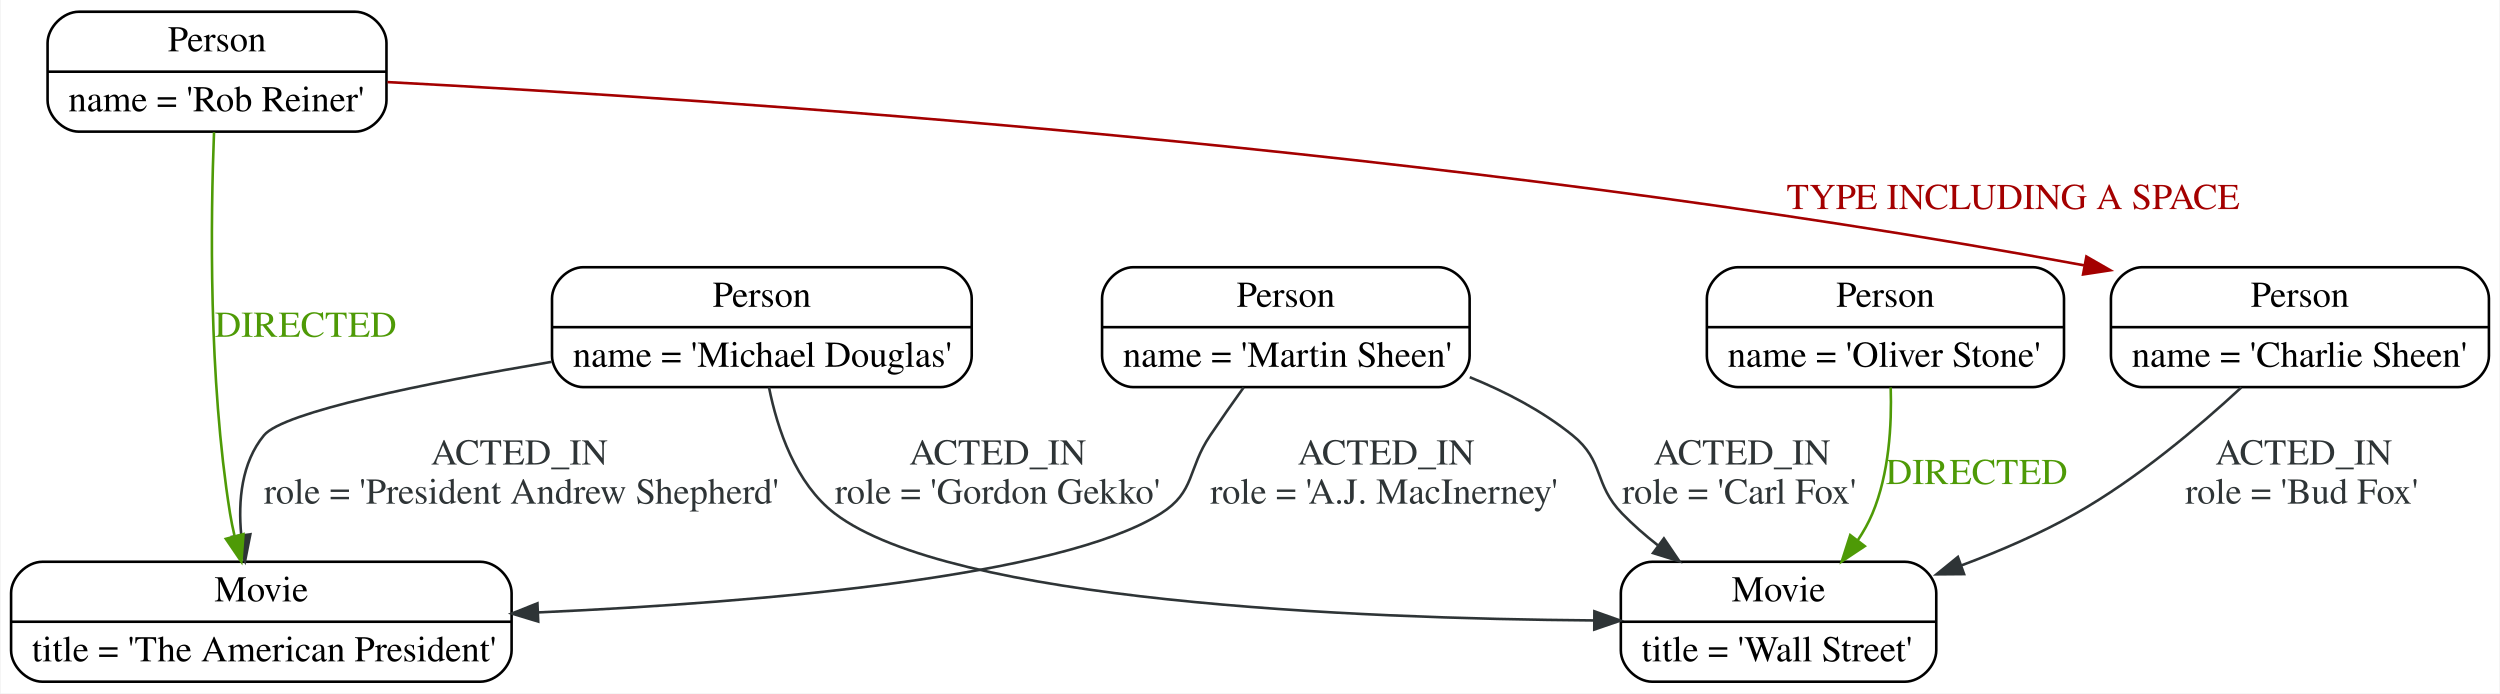
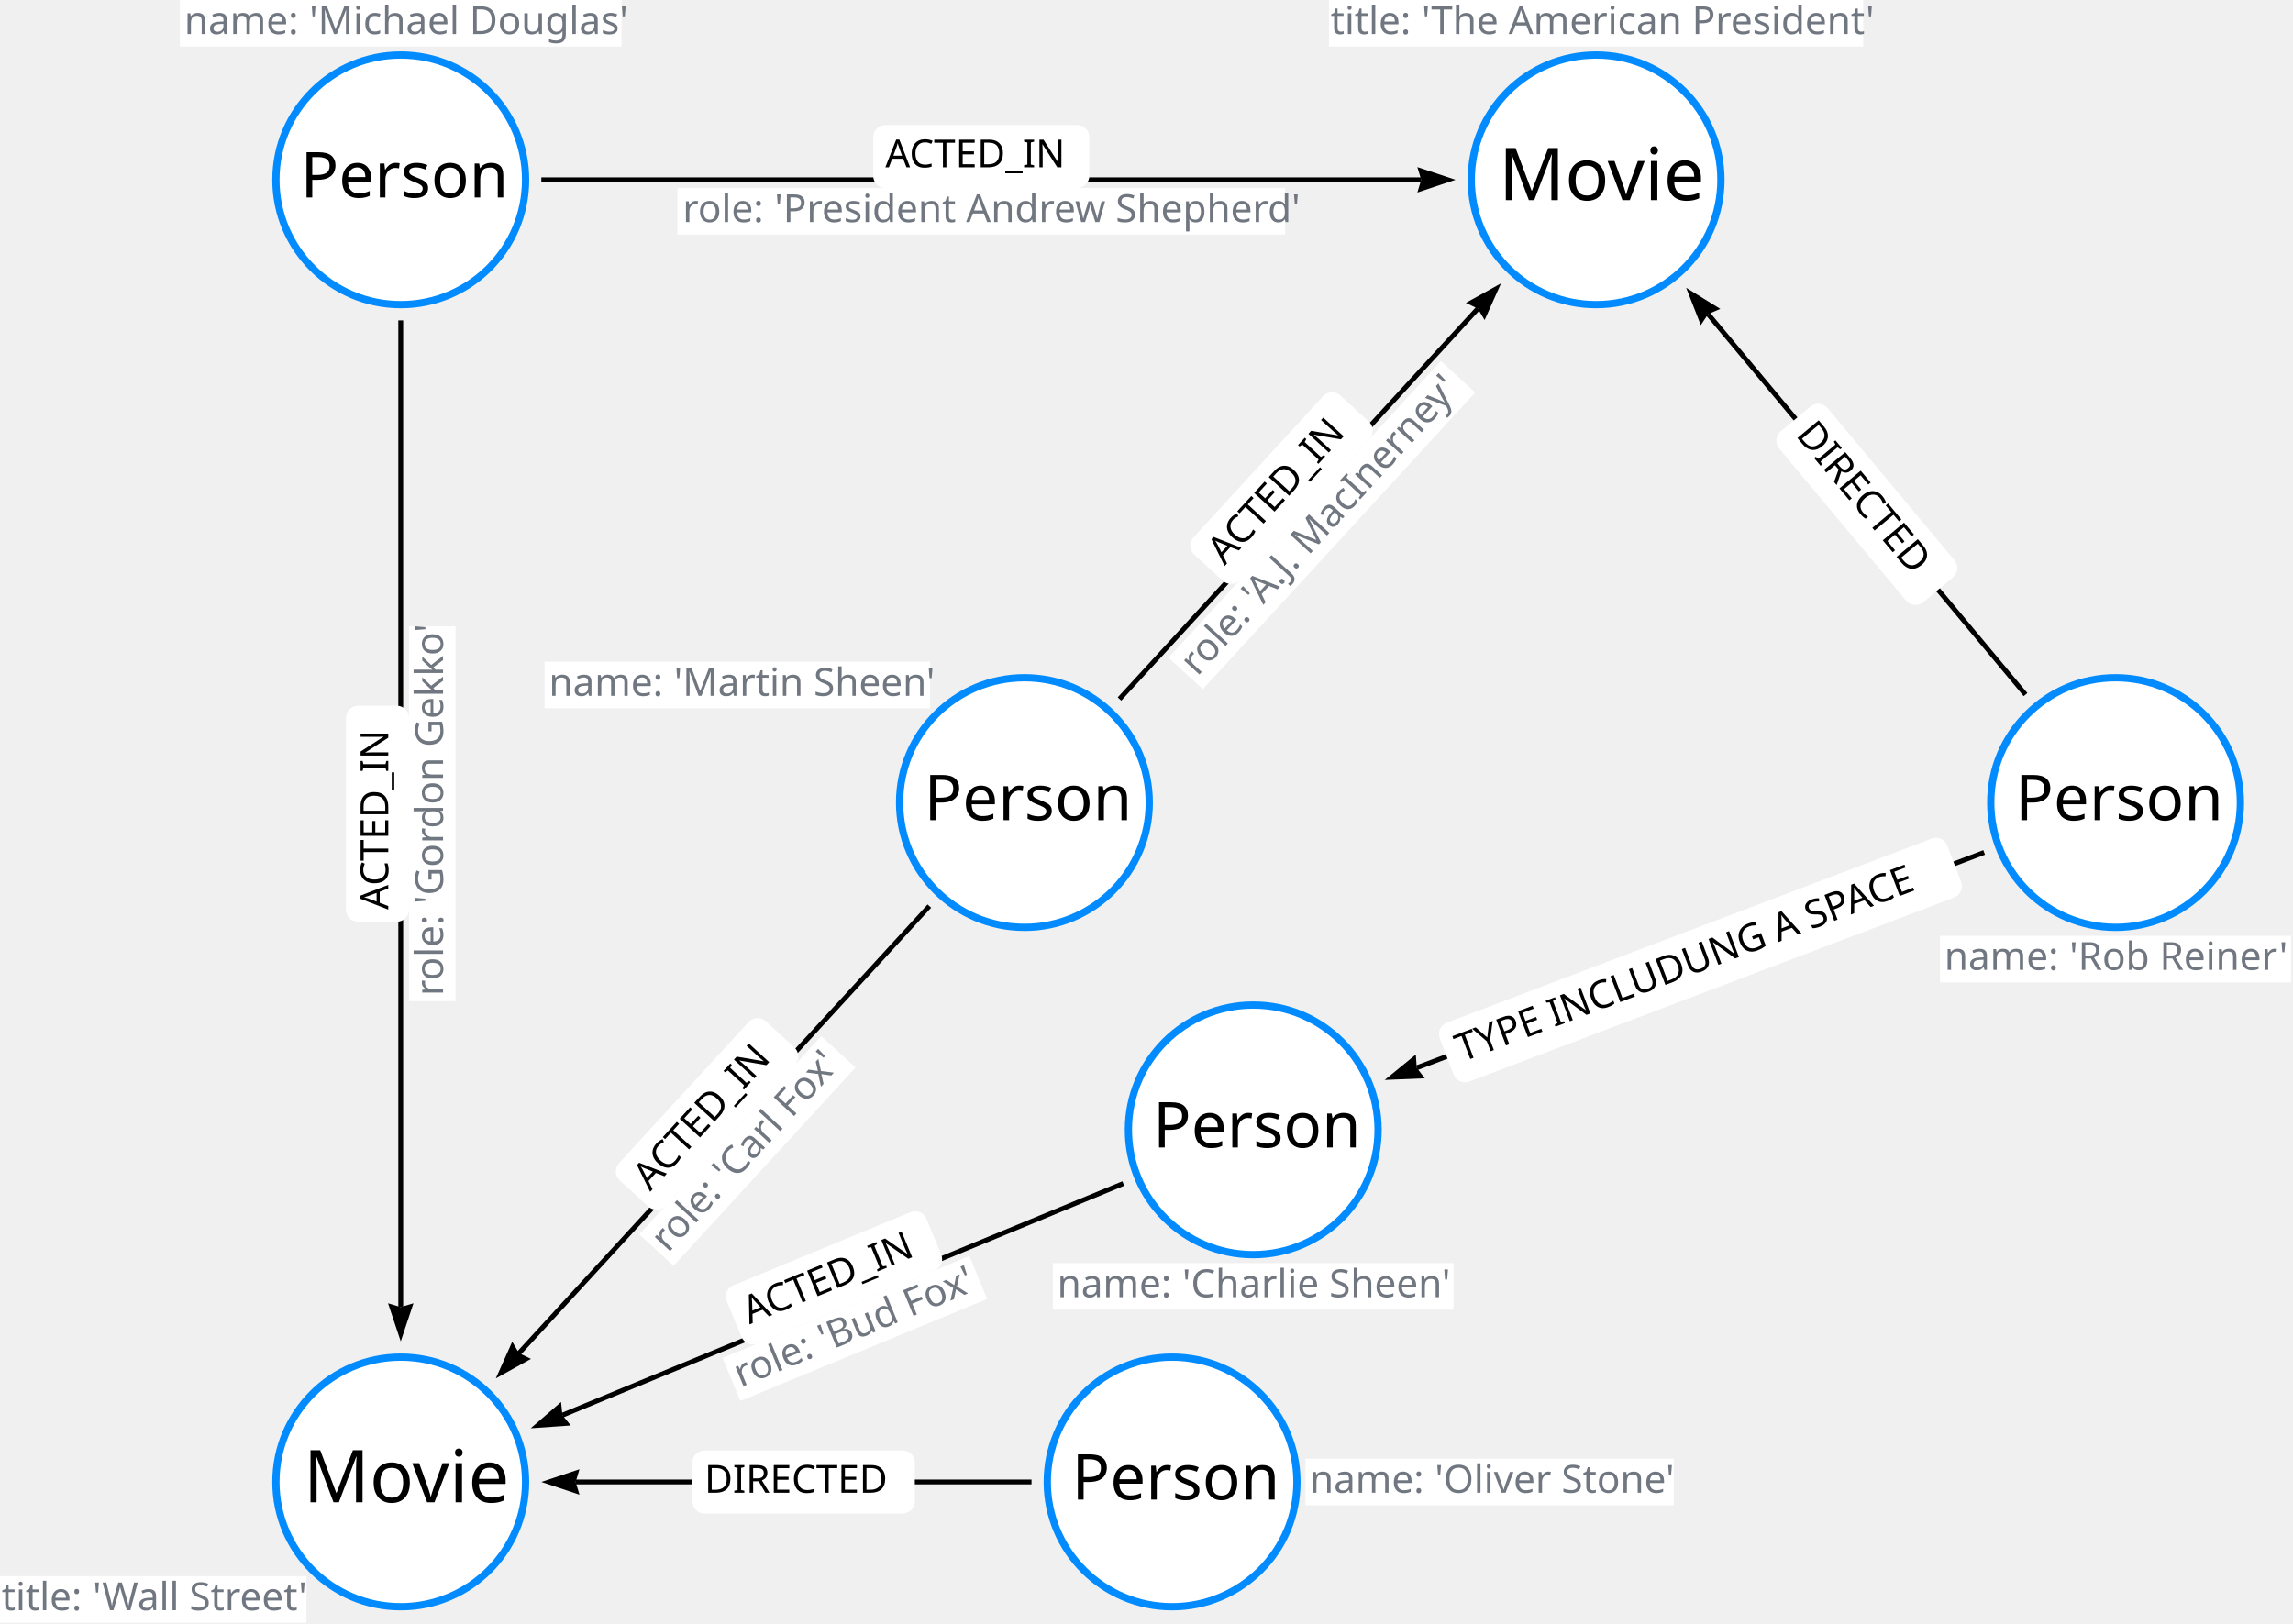
- <svg xmlns="http://www.w3.org/2000/svg" width="959pt" height="266pt" viewBox="0.00 0.00 958.50 266.00">
-   <g id="graph0" class="graph" transform="scale(1 1) rotate(0) translate(4 262)">
-     <polygon fill="white" stroke="transparent" points="-4,4 -4,-262 954.5,-262 954.5,4 -4,4" />
-     <g id="node1" class="node">
-       <path fill="none" stroke="black" d="M817.5,-113.5C817.5,-113.5 938.5,-113.5 938.5,-113.5 944.5,-113.5 950.5,-119.5 950.5,-125.5 950.5,-125.5 950.5,-147.5 950.5,-147.5 950.5,-153.5 944.5,-159.5 938.5,-159.5 938.5,-159.5 817.5,-159.5 817.5,-159.5 811.5,-159.5 805.5,-153.5 805.5,-147.5 805.5,-147.5 805.5,-125.5 805.5,-125.5 805.5,-119.5 811.5,-113.5 817.5,-113.5" />
-       <text text-anchor="middle" x="878" y="-144.3" font-family="Times,serif" font-size="14.00">Person</text>
-       <polyline fill="none" stroke="black" points="805.5,-136.5 950.5,-136.5 " />
-       <text text-anchor="start" x="813.5" y="-121.3" font-family="Times,serif" font-size="14.00">name = 'Charlie Sheen'</text>
-     </g>
-     <g id="node2" class="node">
-       <path fill="none" stroke="black" d="M629.5,-0.5C629.5,-0.5 726.5,-0.5 726.5,-0.5 732.5,-0.5 738.5,-6.5 738.5,-12.5 738.5,-12.5 738.5,-34.5 738.5,-34.5 738.5,-40.5 732.5,-46.5 726.5,-46.5 726.5,-46.5 629.5,-46.5 629.5,-46.5 623.5,-46.5 617.5,-40.5 617.5,-34.5 617.5,-34.5 617.5,-12.5 617.5,-12.5 617.5,-6.5 623.5,-0.5 629.5,-0.5" />
-       <text text-anchor="middle" x="678" y="-31.3" font-family="Times,serif" font-size="14.00">Movie</text>
-       <polyline fill="none" stroke="black" points="617.5,-23.5 738.5,-23.5 " />
-       <text text-anchor="start" x="625.5" y="-8.3" font-family="Times,serif" font-size="14.00">title = 'Wall Street'</text>
-     </g>
-     <g id="edge1" class="edge">
-       <path fill="none" stroke="#2e3436" d="M855.53,-113.38C839.05,-98.13 815.54,-78.29 792,-65 778.42,-57.33 763.13,-50.71 748.27,-45.16" />
-       <polygon fill="#2e3436" stroke="#2e3436" points="749.17,-41.77 738.58,-41.68 746.8,-48.36 749.17,-41.77" />
-       <text text-anchor="middle" x="879.5" y="-83.8" font-family="Times,serif" font-size="14.00" fill="#2e3436">ACTED_IN</text>
-       <text text-anchor="start" x="834" y="-68.8" font-family="Times,serif" font-size="14.00" fill="#2e3436">role = 'Bud Fox'</text>
-     </g>
-     <g id="node3" class="node">
-       <path fill="none" stroke="black" d="M430.5,-113.5C430.5,-113.5 547.5,-113.5 547.5,-113.5 553.5,-113.5 559.5,-119.5 559.5,-125.5 559.5,-125.5 559.5,-147.5 559.5,-147.5 559.5,-153.5 553.5,-159.5 547.5,-159.5 547.5,-159.5 430.5,-159.5 430.5,-159.5 424.5,-159.5 418.5,-153.5 418.5,-147.5 418.5,-147.5 418.5,-125.5 418.5,-125.5 418.5,-119.5 424.5,-113.5 430.5,-113.5" />
-       <text text-anchor="middle" x="489" y="-144.3" font-family="Times,serif" font-size="14.00">Person</text>
-       <polyline fill="none" stroke="black" points="418.5,-136.5 559.5,-136.5 " />
-       <text text-anchor="start" x="426.5" y="-121.3" font-family="Times,serif" font-size="14.00">name = 'Martin Sheen'</text>
-     </g>
-     <g id="edge3" class="edge">
-       <path fill="none" stroke="#2e3436" d="M559.55,-117.31C573.53,-111.64 587.44,-104.34 599,-95 611.28,-85.08 607,-76.32 618,-65 622.15,-60.73 626.82,-56.65 631.68,-52.84" />
-       <polygon fill="#2e3436" stroke="#2e3436" points="634.02,-55.46 639.97,-46.69 629.85,-49.83 634.02,-55.46" />
-       <text text-anchor="middle" x="664" y="-83.8" font-family="Times,serif" font-size="14.00" fill="#2e3436">ACTED_IN</text>
-       <text text-anchor="start" x="618" y="-68.8" font-family="Times,serif" font-size="14.00" fill="#2e3436">role = 'Carl Fox'</text>
-     </g>
-     <g id="node4" class="node">
-       <path fill="none" stroke="black" d="M12,-0.5C12,-0.5 180,-0.5 180,-0.5 186,-0.5 192,-6.5 192,-12.5 192,-12.5 192,-34.5 192,-34.5 192,-40.5 186,-46.5 180,-46.5 180,-46.5 12,-46.5 12,-46.5 6,-46.5 0,-40.5 0,-34.5 0,-34.5 0,-12.5 0,-12.5 0,-6.5 6,-0.5 12,-0.5" />
-       <text text-anchor="middle" x="96" y="-31.3" font-family="Times,serif" font-size="14.00">Movie</text>
-       <polyline fill="none" stroke="black" points="0,-23.5 192,-23.5 " />
-       <text text-anchor="start" x="8" y="-8.3" font-family="Times,serif" font-size="14.00">title = 'The American President'</text>
-     </g>
-     <g id="edge2" class="edge">
-       <path fill="none" stroke="#2e3436" d="M472.82,-113.38C468.58,-107.46 464.06,-101.02 460,-95 451.18,-81.91 454.36,-73.4 441,-65 402.33,-40.67 288.6,-30.96 202.2,-27.08" />
-       <polygon fill="#2e3436" stroke="#2e3436" points="202.21,-23.57 192.07,-26.64 201.91,-30.57 202.21,-23.57" />
-       <text text-anchor="middle" x="527.5" y="-83.8" font-family="Times,serif" font-size="14.00" fill="#2e3436">ACTED_IN</text>
-       <text text-anchor="start" x="460" y="-68.8" font-family="Times,serif" font-size="14.00" fill="#2e3436">role = 'A.J. MacInerney'</text>
-     </g>
-     <g id="node5" class="node">
-       <path fill="none" stroke="black" d="M219.5,-113.5C219.5,-113.5 356.5,-113.5 356.5,-113.5 362.5,-113.5 368.5,-119.5 368.5,-125.5 368.5,-125.5 368.5,-147.5 368.5,-147.5 368.5,-153.5 362.5,-159.5 356.5,-159.5 356.5,-159.5 219.5,-159.5 219.5,-159.5 213.5,-159.5 207.5,-153.5 207.5,-147.5 207.5,-147.5 207.5,-125.5 207.5,-125.5 207.5,-119.5 213.5,-113.5 219.5,-113.5" />
-       <text text-anchor="middle" x="288" y="-144.3" font-family="Times,serif" font-size="14.00">Person</text>
-       <polyline fill="none" stroke="black" points="207.5,-136.5 368.5,-136.5 " />
-       <text text-anchor="start" x="215.5" y="-121.3" font-family="Times,serif" font-size="14.00">name = 'Michael Douglas'</text>
-     </g>
-     <g id="edge4" class="edge">
-       <path fill="none" stroke="#2e3436" d="M290.73,-113.43C293.95,-97.38 300.93,-76.51 316,-65 360.27,-31.2 515,-24.74 607.23,-24" />
-       <polygon fill="#2e3436" stroke="#2e3436" points="607.35,-27.5 617.33,-23.94 607.31,-20.5 607.35,-27.5" />
-       <text text-anchor="middle" x="378.5" y="-83.8" font-family="Times,serif" font-size="14.00" fill="#2e3436">ACTED_IN</text>
-       <text text-anchor="start" x="316" y="-68.8" font-family="Times,serif" font-size="14.00" fill="#2e3436">role = 'Gordon Gekko'</text>
-     </g>
-     <g id="edge5" class="edge">
-       <path fill="none" stroke="#2e3436" d="M207.33,-123.2C158.55,-114.94 104.37,-103.97 97,-95 88.41,-84.55 87.05,-70 88.28,-56.82" />
-       <polygon fill="#2e3436" stroke="#2e3436" points="91.78,-57.05 89.73,-46.65 84.85,-56.06 91.78,-57.05" />
-       <text text-anchor="middle" x="195" y="-83.8" font-family="Times,serif" font-size="14.00" fill="#2e3436">ACTED_IN</text>
-       <text text-anchor="start" x="97" y="-68.8" font-family="Times,serif" font-size="14.00" fill="#2e3436">role = 'President Andrew Shepherd'</text>
-     </g>
-     <g id="node6" class="node">
-       <path fill="none" stroke="black" d="M662.5,-113.5C662.5,-113.5 775.5,-113.5 775.5,-113.5 781.5,-113.5 787.5,-119.5 787.5,-125.5 787.5,-125.5 787.5,-147.5 787.5,-147.5 787.5,-153.5 781.5,-159.5 775.5,-159.5 775.5,-159.5 662.5,-159.5 662.5,-159.5 656.5,-159.5 650.5,-153.5 650.5,-147.5 650.5,-147.5 650.5,-125.5 650.5,-125.5 650.5,-119.5 656.5,-113.5 662.5,-113.5" />
-       <text text-anchor="middle" x="719" y="-144.3" font-family="Times,serif" font-size="14.00">Person</text>
-       <polyline fill="none" stroke="black" points="650.5,-136.5 787.5,-136.5 " />
-       <text text-anchor="start" x="658.5" y="-121.3" font-family="Times,serif" font-size="14.00">name = 'Oliver Stone'</text>
-     </g>
-     <g id="edge6" class="edge">
-       <path fill="none" stroke="#4e9a06" d="M721.02,-113.37C721.47,-99.04 720.43,-80.27 714,-65 712.53,-61.5 710.62,-58.1 708.46,-54.85" />
-       <polygon fill="#4e9a06" stroke="#4e9a06" points="711.07,-52.5 702.25,-46.64 705.49,-56.73 711.07,-52.5" />
-       <text text-anchor="middle" x="754" y="-76.3" font-family="Times,serif" font-size="14.00" fill="#4e9a06">DIRECTED</text>
-     </g>
-     <g id="node7" class="node">
-       <path fill="none" stroke="black" d="M26,-211.5C26,-211.5 132,-211.5 132,-211.5 138,-211.5 144,-217.5 144,-223.5 144,-223.5 144,-245.5 144,-245.5 144,-251.5 138,-257.5 132,-257.5 132,-257.5 26,-257.5 26,-257.5 20,-257.5 14,-251.5 14,-245.5 14,-245.5 14,-223.5 14,-223.5 14,-217.5 20,-211.5 26,-211.5" />
-       <text text-anchor="middle" x="79" y="-242.3" font-family="Times,serif" font-size="14.00">Person</text>
-       <polyline fill="none" stroke="black" points="14,-234.5 144,-234.5 " />
-       <text text-anchor="start" x="22" y="-219.3" font-family="Times,serif" font-size="14.00">name = 'Rob Reiner'</text>
-     </g>
-     <g id="edge7" class="edge">
-       <path fill="none" stroke="#a40000" d="M144.38,-230.51C269.46,-223.98 551.21,-205.41 795.16,-160.22" />
-       <polygon fill="#a40000" stroke="#a40000" points="796.09,-163.6 805.28,-158.32 794.81,-156.72 796.09,-163.6" />
-       <text text-anchor="middle" x="768" y="-181.8" font-family="Times,serif" font-size="14.00" fill="#a40000">TYPE INCLUDING A SPACE</text>
-     </g>
-     <g id="edge8" class="edge">
-       <path fill="none" stroke="#4e9a06" d="M77.85,-211.25C76.58,-178.84 75.69,-116.87 84,-65 84.46,-62.15 85.06,-59.22 85.75,-56.3" />
-       <polygon fill="#4e9a06" stroke="#4e9a06" points="89.15,-57.11 88.35,-46.54 82.39,-55.3 89.15,-57.11" />
-       <text text-anchor="middle" x="113" y="-132.8" font-family="Times,serif" font-size="14.00" fill="#4e9a06">DIRECTED</text>
+ <svg xmlns="http://www.w3.org/2000/svg" width="946" height="670" viewBox="0 0 946 670">
+   <defs>
+     <style type="text/css" />
+   </defs>
+   <g transform="translate(36.33619 78.2) scale(1)">
+     <g class="relationship">
+       <g transform="translate(447.2268 533.3316) rotate(180)" stroke-width="2" stroke="#000000">
+         <path d="M 58 0 L 246.072 0" />
+         <polygon points="-14.155,0 -15.728,5.243 0,0 -15.728,-5.243" fill="#000000" transform="translate(260.2268 0) rotate(0)" stroke="none" />
+       </g>
+       <g transform="translate(295.191 533.3316) rotate(360) translate(0 -13)">
+         <g transform="translate(0 0)">
+           <g transform="translate(-45.89062 0)" fill="#ffffff" stroke="#000000" stroke-width="0">
+             <rect x="0" y="0" width="91.781" height="26" rx="5" ry="5" stroke="none" />
+             <text xml:space="preserve" x="5" y="17.457" stroke="none" text-anchor="left" font-family="sans-serif" font-size="16" font-weight="normal" fill="#000000">DIRECTED</text>
+           </g>
+         </g>
+       </g>
+     </g>
+     <g class="relationship">
+       <g transform="translate(129 -4) rotate(90)" stroke-width="2" stroke="#000000">
+         <path d="M 58 0 L 465.176 0" />
+         <polygon points="-14.155,0 -15.728,5.243 0,0 -15.728,-5.243" fill="#000000" transform="translate(479.3316 0) rotate(0)" stroke="none" />
+       </g>
+       <g transform="translate(129 257.5882) rotate(270) translate(0 -22.6)">
+         <g transform="translate(0 0)">
+           <g transform="translate(-44.5625 0)" fill="#ffffff" stroke="#000000" stroke-width="0">
+             <rect x="0" y="0" width="89.125" height="26" rx="5" ry="5" stroke="none" />
+             <text xml:space="preserve" x="5" y="17.457" stroke="none" text-anchor="left" font-family="sans-serif" font-size="16" font-weight="normal" fill="#000000">ACTED_IN</text>
+           </g>
+         </g>
+         <g transform="translate(0 26)">
+           <g transform="translate(-77.3125 0)" fill="white">
+             <rect x="0" y="0" width="154.625" height="19.2" rx="0" ry="0" stroke="none" />
+             <g font-family="sans-serif" font-size="16" font-weight="normal" fill="#717780" text-anchor="end">
+               <text xml:space="preserve" x="35.57" y="14.057" stroke="none">role:</text>
+               <text xml:space="preserve" x="40.016" y="14.057" stroke="none" text-anchor="start">'Gordon Gekko'</text>
+             </g>
+           </g>
+         </g>
+       </g>
+     </g>
+     <g class="relationship">
+       <g transform="translate(386.3041 252.9728) rotate(132.5447)" stroke-width="2" stroke="#000000">
+         <path d="M 58 0 L 308.379 0" />
+         <polygon points="-14.155,0 -15.728,5.243 0,0 -15.728,-5.243" fill="#000000" transform="translate(322.5344 0) rotate(0)" stroke="none" />
+       </g>
+       <g transform="translate(262.4376 387.9378) rotate(312.5447) translate(0 -22.6)">
+         <g transform="translate(0 0)">
+           <g transform="translate(-44.5625 0)" fill="#ffffff" stroke="#000000" stroke-width="0">
+             <rect x="0" y="0" width="89.125" height="26" rx="5" ry="5" stroke="none" />
+             <text xml:space="preserve" x="5" y="17.457" stroke="none" text-anchor="left" font-family="sans-serif" font-size="16" font-weight="normal" fill="#000000">ACTED_IN</text>
+           </g>
+         </g>
+         <g transform="translate(0 26)">
+           <g transform="translate(-55.51172 0)" fill="white">
+             <rect x="0" y="0" width="111.023" height="19.2" rx="0" ry="0" stroke="none" />
+             <g font-family="sans-serif" font-size="16" font-weight="normal" fill="#717780" text-anchor="end">
+               <text xml:space="preserve" x="35.57" y="14.057" stroke="none">role:</text>
+               <text xml:space="preserve" x="40.016" y="14.057" stroke="none" text-anchor="start">'Carl Fox'</text>
+             </g>
+           </g>
+         </g>
+       </g>
+     </g>
+     <g class="relationship">
+       <g transform="translate(129 -4) rotate(0)" stroke-width="2" stroke="#000000">
+         <path d="M 58 0 L 420.99 0" />
+         <polygon points="-14.155,0 -15.728,5.243 0,0 -15.728,-5.243" fill="#000000" transform="translate(435.1454 0) rotate(0)" stroke="none" />
+       </g>
+       <g transform="translate(368.4951 -4) rotate(0) translate(0 -22.6)">
+         <g transform="translate(0 0)">
+           <g transform="translate(-44.5625 0)" fill="#ffffff" stroke="#000000" stroke-width="0">
+             <rect x="0" y="0" width="89.125" height="26" rx="5" ry="5" stroke="none" />
+             <text xml:space="preserve" x="5" y="17.457" stroke="none" text-anchor="left" font-family="sans-serif" font-size="16" font-weight="normal" fill="#000000">ACTED_IN</text>
+           </g>
+         </g>
+         <g transform="translate(0 26)">
+           <g transform="translate(-125.3477 0)" fill="white">
+             <rect x="0" y="0" width="250.695" height="19.2" rx="0" ry="0" stroke="none" />
+             <g font-family="sans-serif" font-size="16" font-weight="normal" fill="#717780" text-anchor="end">
+               <text xml:space="preserve" x="35.57" y="14.057" stroke="none">role:</text>
+               <text xml:space="preserve" x="40.016" y="14.057" stroke="none" text-anchor="start">'President Andrew Shepherd'</text>
+             </g>
+           </g>
+         </g>
+       </g>
+     </g>
+     <g class="relationship">
+       <g transform="translate(386.3041 252.9728) rotate(-47.4553)" stroke-width="2" stroke="#000000">
+         <path d="M 58 0 L 276.637 0" />
+         <polygon points="-14.155,0 -15.728,5.243 0,0 -15.728,-5.243" fill="#000000" transform="translate(290.7924 0) rotate(0)" stroke="none" />
+       </g>
+       <g transform="translate(499.4391 129.7008) rotate(-47.4553) translate(0 -22.6)">
+         <g transform="translate(0 0)">
+           <g transform="translate(-44.5625 0)" fill="#ffffff" stroke="#000000" stroke-width="0">
+             <rect x="0" y="0" width="89.125" height="26" rx="5" ry="5" stroke="none" />
+             <text xml:space="preserve" x="5" y="17.457" stroke="none" text-anchor="left" font-family="sans-serif" font-size="16" font-weight="normal" fill="#000000">ACTED_IN</text>
+           </g>
+         </g>
+         <g transform="translate(0 26)">
+           <g transform="translate(-83.08594 0)" fill="white">
+             <rect x="0" y="0" width="166.172" height="19.2" rx="0" ry="0" stroke="none" />
+             <g font-family="sans-serif" font-size="16" font-weight="normal" fill="#717780" text-anchor="end">
+               <text xml:space="preserve" x="35.57" y="14.057" stroke="none">role:</text>
+               <text xml:space="preserve" x="40.016" y="14.057" stroke="none" text-anchor="start">'A.J. MacInerney'</text>
+             </g>
+           </g>
+         </g>
+       </g>
+     </g>
+     <g class="relationship">
+       <g transform="translate(480.701 388.0292) rotate(157.5524)" stroke-width="2" stroke="#000000">
+         <path d="M 58 0 L 308.379 0" />
+         <polygon points="-14.155,0 -15.728,5.243 0,0 -15.728,-5.243" fill="#000000" transform="translate(322.5344 0) rotate(0)" stroke="none" />
+       </g>
+       <g transform="translate(311.3918 457.9779) rotate(337.5524) translate(0 -22.6)">
+         <g transform="translate(0 0)">
+           <g transform="translate(-44.5625 0)" fill="#ffffff" stroke="#000000" stroke-width="0">
+             <rect x="0" y="0" width="89.125" height="26" rx="5" ry="5" stroke="none" />
+             <text xml:space="preserve" x="5" y="17.457" stroke="none" text-anchor="left" font-family="sans-serif" font-size="16" font-weight="normal" fill="#000000">ACTED_IN</text>
+           </g>
+         </g>
+         <g transform="translate(0 26)">
+           <g transform="translate(-55.07812 0)" fill="white">
+             <rect x="0" y="0" width="110.156" height="19.2" rx="0" ry="0" stroke="none" />
+             <g font-family="sans-serif" font-size="16" font-weight="normal" fill="#717780" text-anchor="end">
+               <text xml:space="preserve" x="35.57" y="14.057" stroke="none">role:</text>
+               <text xml:space="preserve" x="40.016" y="14.057" stroke="none" text-anchor="start">'Bud Fox'</text>
+             </g>
+           </g>
+         </g>
+       </g>
+     </g>
+     <g class="relationship">
+       <g transform="translate(836.4625 252.9728) rotate(-129.8283)" stroke-width="2" stroke="#000000">
+         <path d="M 58 0 L 262.459 0" />
+         <polygon points="-14.155,0 -15.728,5.243 0,0 -15.728,-5.243" fill="#000000" transform="translate(276.6145 0) rotate(0)" stroke="none" />
+       </g>
+       <g transform="translate(733.837 129.9218) rotate(50.17166) translate(0 -13)">
+         <g transform="translate(0 0)">
+           <g transform="translate(-45.89062 0)" fill="#ffffff" stroke="#000000" stroke-width="0">
+             <rect x="0" y="0" width="91.781" height="26" rx="5" ry="5" stroke="none" />
+             <text xml:space="preserve" x="5" y="17.457" stroke="none" text-anchor="left" font-family="sans-serif" font-size="16" font-weight="normal" fill="#000000">DIRECTED</text>
+           </g>
+         </g>
+       </g>
+     </g>
+     <g class="relationship">
+       <g transform="translate(836.4625 252.9728) rotate(159.2119)" stroke-width="2" stroke="#000000">
+         <path d="M 58 0 L 308.379 0" />
+         <polygon points="-14.155,0 -15.728,5.243 0,0 -15.728,-5.243" fill="#000000" transform="translate(322.5344 0) rotate(0)" stroke="none" />
+       </g>
+       <g transform="translate(665.1986 317.9891) rotate(339.2119) translate(0 -13)">
+         <g transform="translate(0 0)">
+           <g transform="translate(-111.9883 0)" fill="#ffffff" stroke="#000000" stroke-width="0">
+             <rect x="0" y="0" width="223.977" height="26" rx="5" ry="5" stroke="none" />
+             <text xml:space="preserve" x="5" y="17.457" stroke="none" text-anchor="left" font-family="sans-serif" font-size="16" font-weight="normal" fill="#000000">TYPE INCLUDUNG A SPACE</text>
+           </g>
+         </g>
+       </g>
+     </g>
+     <g class="node">
+       <g fill="#ffffff" stroke="#018BFF" stroke-width="3">
+         <circle cx="447.227" cy="533.332" r="51.5" />
+       </g>
+       <g transform="translate(447.2268 533.3316)">
+         <g transform="scale(0.6532968) translate(0 -27)">
+           <g transform="translate(0 0)">
+             <g transform="translate(-63.36914 0)">
+               <g fill="#000000" stroke="#000000" stroke-width="4" font-family="sans-serif" font-size="40" font-weight="normal">
+                 <text xml:space="preserve" x="0" y="38.143" stroke="none">Person</text>
+               </g>
+             </g>
+           </g>
+         </g>
+         <g transform="translate(55 -9.6)">
+           <g transform="translate(0 0)">
+             <g transform="translate(0 0)" fill="white">
+               <rect x="0" y="0" width="151.953" height="19.2" rx="0" ry="0" stroke="none" />
+               <g font-family="sans-serif" font-size="16" font-weight="normal" fill="#717780" text-anchor="end">
+                 <text xml:space="preserve" x="48.914" y="14.057" stroke="none">name:</text>
+                 <text xml:space="preserve" x="53.359" y="14.057" stroke="none" text-anchor="start">'Oliver Stone'</text>
+               </g>
+             </g>
+           </g>
+         </g>
+       </g>
+     </g>
+     <g class="node">
+       <g fill="#ffffff" stroke="#018BFF" stroke-width="3">
+         <circle cx="129" cy="533.332" r="51.5" />
+       </g>
+       <g transform="translate(129 533.3316)">
+         <g transform="scale(0.7525988) translate(0 -27)">
+           <g transform="translate(0 0)">
+             <g transform="translate(-53.34961 0)">
+               <g fill="#000000" stroke="#000000" stroke-width="4" font-family="sans-serif" font-size="40" font-weight="normal">
+                 <text xml:space="preserve" x="0" y="38.143" stroke="none">Movie</text>
+               </g>
+             </g>
+           </g>
+         </g>
+         <g transform="translate(-38.89087 38.89087)">
+           <g transform="translate(0 0)">
+             <g transform="translate(-126.4453 0)" fill="white">
+               <rect x="0" y="0" width="126.445" height="19.2" rx="0" ry="0" stroke="none" />
+               <g font-family="sans-serif" font-size="16" font-weight="normal" fill="#717780" text-anchor="end">
+                 <text xml:space="preserve" x="33.789" y="14.057" stroke="none">title:</text>
+                 <text xml:space="preserve" x="38.234" y="14.057" stroke="none" text-anchor="start">'Wall Street'</text>
+               </g>
+             </g>
+           </g>
+         </g>
+       </g>
+     </g>
+     <g class="node">
+       <g fill="#ffffff" stroke="#018BFF" stroke-width="3">
+         <circle cx="129" cy="-4" r="51.5" />
+       </g>
+       <g transform="translate(129 -4)">
+         <g transform="scale(0.6532968) translate(0 -27)">
+           <g transform="translate(0 0)">
+             <g transform="translate(-63.36914 0)">
+               <g fill="#000000" stroke="#000000" stroke-width="4" font-family="sans-serif" font-size="40" font-weight="normal">
+                 <text xml:space="preserve" x="0" y="38.143" stroke="none">Person</text>
+               </g>
+             </g>
+           </g>
+         </g>
+         <g transform="translate(3.3677786976552213e-15 -74.2)">
+           <g transform="translate(0 0)">
+             <g transform="translate(-91.09766 0)" fill="white">
+               <rect x="0" y="0" width="182.195" height="19.2" rx="0" ry="0" stroke="none" />
+               <g font-family="sans-serif" font-size="16" font-weight="normal" fill="#717780" text-anchor="end">
+                 <text xml:space="preserve" x="48.914" y="14.057" stroke="none">name:</text>
+                 <text xml:space="preserve" x="53.359" y="14.057" stroke="none" text-anchor="start">'Michael Douglas'</text>
+               </g>
+             </g>
+           </g>
+         </g>
+       </g>
+     </g>
+     <g class="node">
+       <g fill="#ffffff" stroke="#018BFF" stroke-width="3">
+         <circle cx="386.304" cy="252.973" r="51.5" />
+       </g>
+       <g transform="translate(386.3041 252.9728)">
+         <g transform="scale(0.6532968) translate(0 -27)">
+           <g transform="translate(0 0)">
+             <g transform="translate(-63.36914 0)">
+               <g fill="#000000" stroke="#000000" stroke-width="4" font-family="sans-serif" font-size="40" font-weight="normal">
+                 <text xml:space="preserve" x="0" y="38.143" stroke="none">Person</text>
+               </g>
+             </g>
+           </g>
+         </g>
+         <g transform="translate(-38.89087 -58.09087)">
+           <g transform="translate(0 0)">
+             <g transform="translate(-159.0781 0)" fill="white">
+               <rect x="0" y="0" width="159.078" height="19.2" rx="0" ry="0" stroke="none" />
+               <g font-family="sans-serif" font-size="16" font-weight="normal" fill="#717780" text-anchor="end">
+                 <text xml:space="preserve" x="48.914" y="14.057" stroke="none">name:</text>
+                 <text xml:space="preserve" x="53.359" y="14.057" stroke="none" text-anchor="start">'Martin Sheen'</text>
+               </g>
+             </g>
+           </g>
+         </g>
+       </g>
+     </g>
+     <g class="node">
+       <g fill="#ffffff" stroke="#018BFF" stroke-width="3">
+         <circle cx="622.145" cy="-4" r="51.5" />
+       </g>
+       <g transform="translate(622.1454 -4)">
+         <g transform="scale(0.7525988) translate(0 -27)">
+           <g transform="translate(0 0)">
+             <g transform="translate(-53.34961 0)">
+               <g fill="#000000" stroke="#000000" stroke-width="4" font-family="sans-serif" font-size="40" font-weight="normal">
+                 <text xml:space="preserve" x="0" y="38.143" stroke="none">Movie</text>
+               </g>
+             </g>
+           </g>
+         </g>
+         <g transform="translate(3.3677786976552213e-15 -74.2)">
+           <g transform="translate(0 0)">
+             <g transform="translate(-110.2109 0)" fill="white">
+               <rect x="0" y="0" width="220.422" height="19.2" rx="0" ry="0" stroke="none" />
+               <g font-family="sans-serif" font-size="16" font-weight="normal" fill="#717780" text-anchor="end">
+                 <text xml:space="preserve" x="33.789" y="14.057" stroke="none">title:</text>
+                 <text xml:space="preserve" x="38.234" y="14.057" stroke="none" text-anchor="start">'The American President'</text>
+               </g>
+             </g>
+           </g>
+         </g>
+       </g>
+     </g>
+     <g class="node">
+       <g fill="#ffffff" stroke="#018BFF" stroke-width="3">
+         <circle cx="480.701" cy="388.029" r="51.5" />
+       </g>
+       <g transform="translate(480.701 388.0292)">
+         <g transform="scale(0.6532968) translate(0 -27)">
+           <g transform="translate(0 0)">
+             <g transform="translate(-63.36914 0)">
+               <g fill="#000000" stroke="#000000" stroke-width="4" font-family="sans-serif" font-size="40" font-weight="normal">
+                 <text xml:space="preserve" x="0" y="38.143" stroke="none">Person</text>
+               </g>
+             </g>
+           </g>
+         </g>
+         <g transform="translate(3.3677786976552213e-15 55)">
+           <g transform="translate(0 0)">
+             <g transform="translate(-82.65625 0)" fill="white">
+               <rect x="0" y="0" width="165.312" height="19.2" rx="0" ry="0" stroke="none" />
+               <g font-family="sans-serif" font-size="16" font-weight="normal" fill="#717780" text-anchor="end">
+                 <text xml:space="preserve" x="48.914" y="14.057" stroke="none">name:</text>
+                 <text xml:space="preserve" x="53.359" y="14.057" stroke="none" text-anchor="start">'Charlie Sheen'</text>
+               </g>
+             </g>
+           </g>
+         </g>
+       </g>
+     </g>
+     <g class="node">
+       <g fill="#ffffff" stroke="#018BFF" stroke-width="3">
+         <circle cx="836.462" cy="252.973" r="51.5" />
+       </g>
+       <g transform="translate(836.4625 252.9728)">
+         <g transform="scale(0.6532968) translate(0 -27)">
+           <g transform="translate(0 0)">
+             <g transform="translate(-63.36914 0)">
+               <g fill="#000000" stroke="#000000" stroke-width="4" font-family="sans-serif" font-size="40" font-weight="normal">
+                 <text xml:space="preserve" x="0" y="38.143" stroke="none">Person</text>
+               </g>
+             </g>
+           </g>
+         </g>
+         <g transform="translate(3.3677786976552213e-15 55)">
+           <g transform="translate(0 0)">
+             <g transform="translate(-72.42188 0)" fill="white">
+               <rect x="0" y="0" width="144.844" height="19.2" rx="0" ry="0" stroke="none" />
+               <g font-family="sans-serif" font-size="16" font-weight="normal" fill="#717780" text-anchor="end">
+                 <text xml:space="preserve" x="48.914" y="14.057" stroke="none">name:</text>
+                 <text xml:space="preserve" x="53.359" y="14.057" stroke="none" text-anchor="start">'Rob Reiner'</text>
+               </g>
+             </g>
+           </g>
+         </g>
+       </g>
    </g>
  </g>
</svg>
